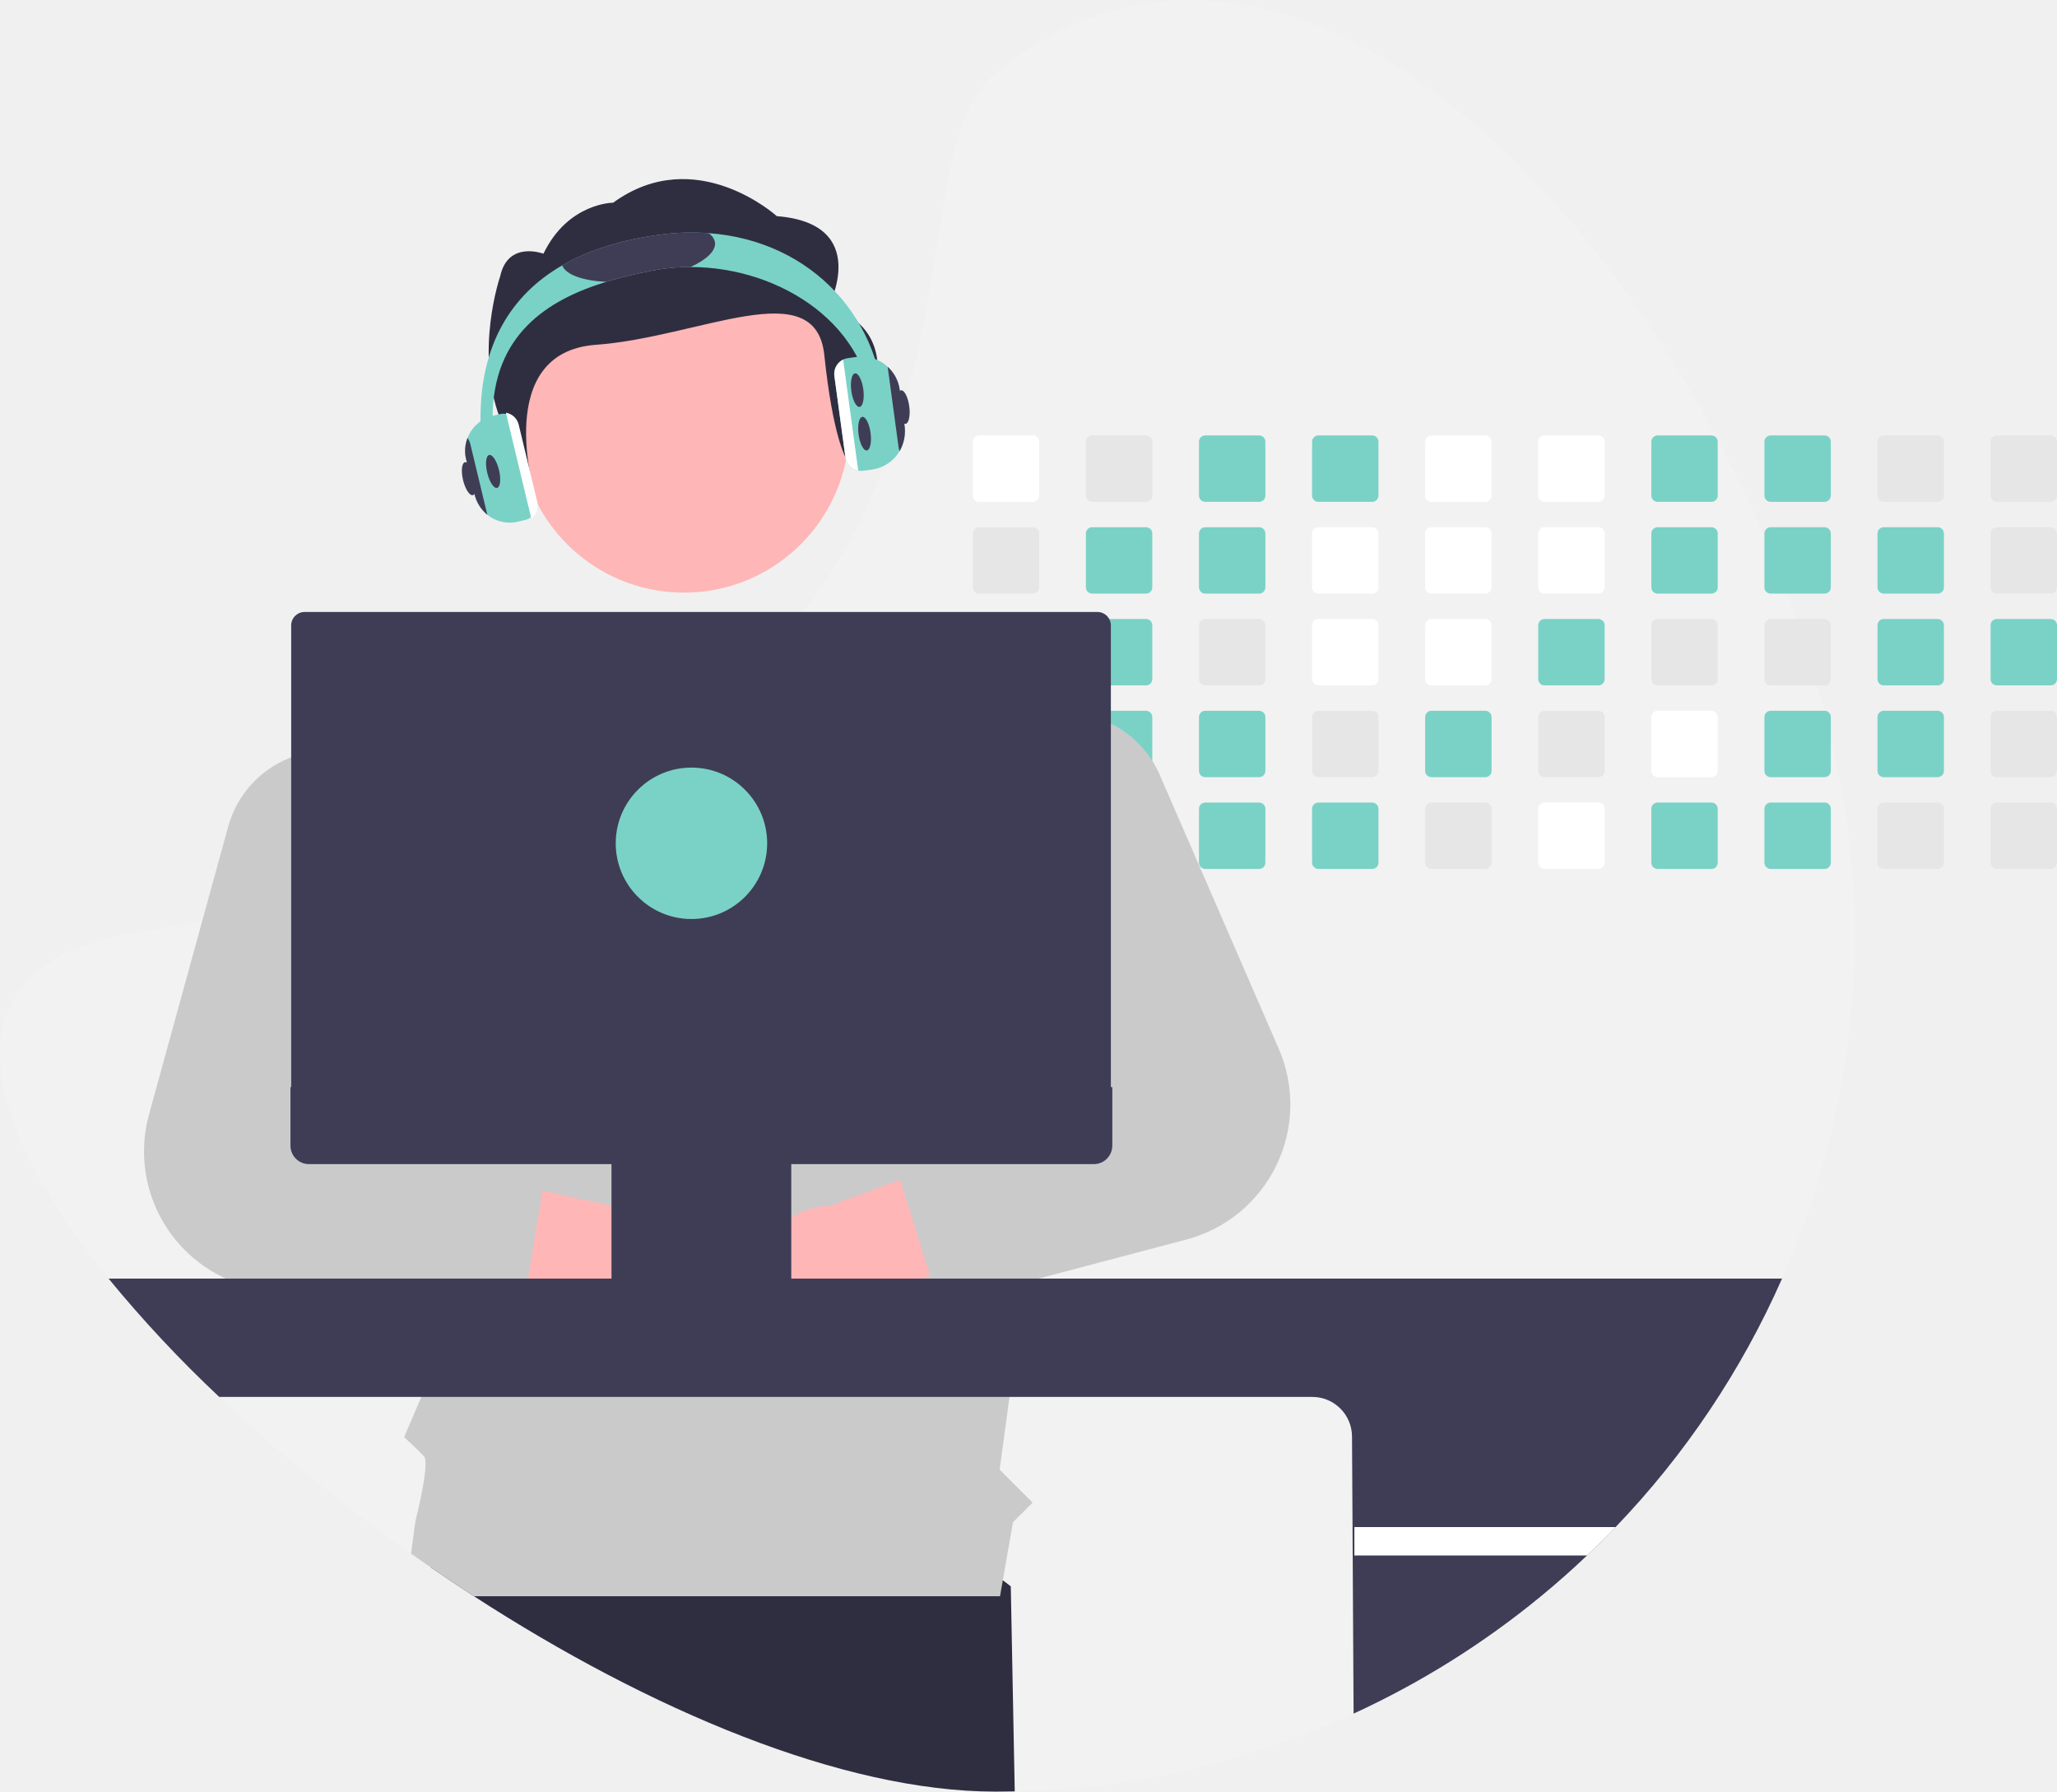
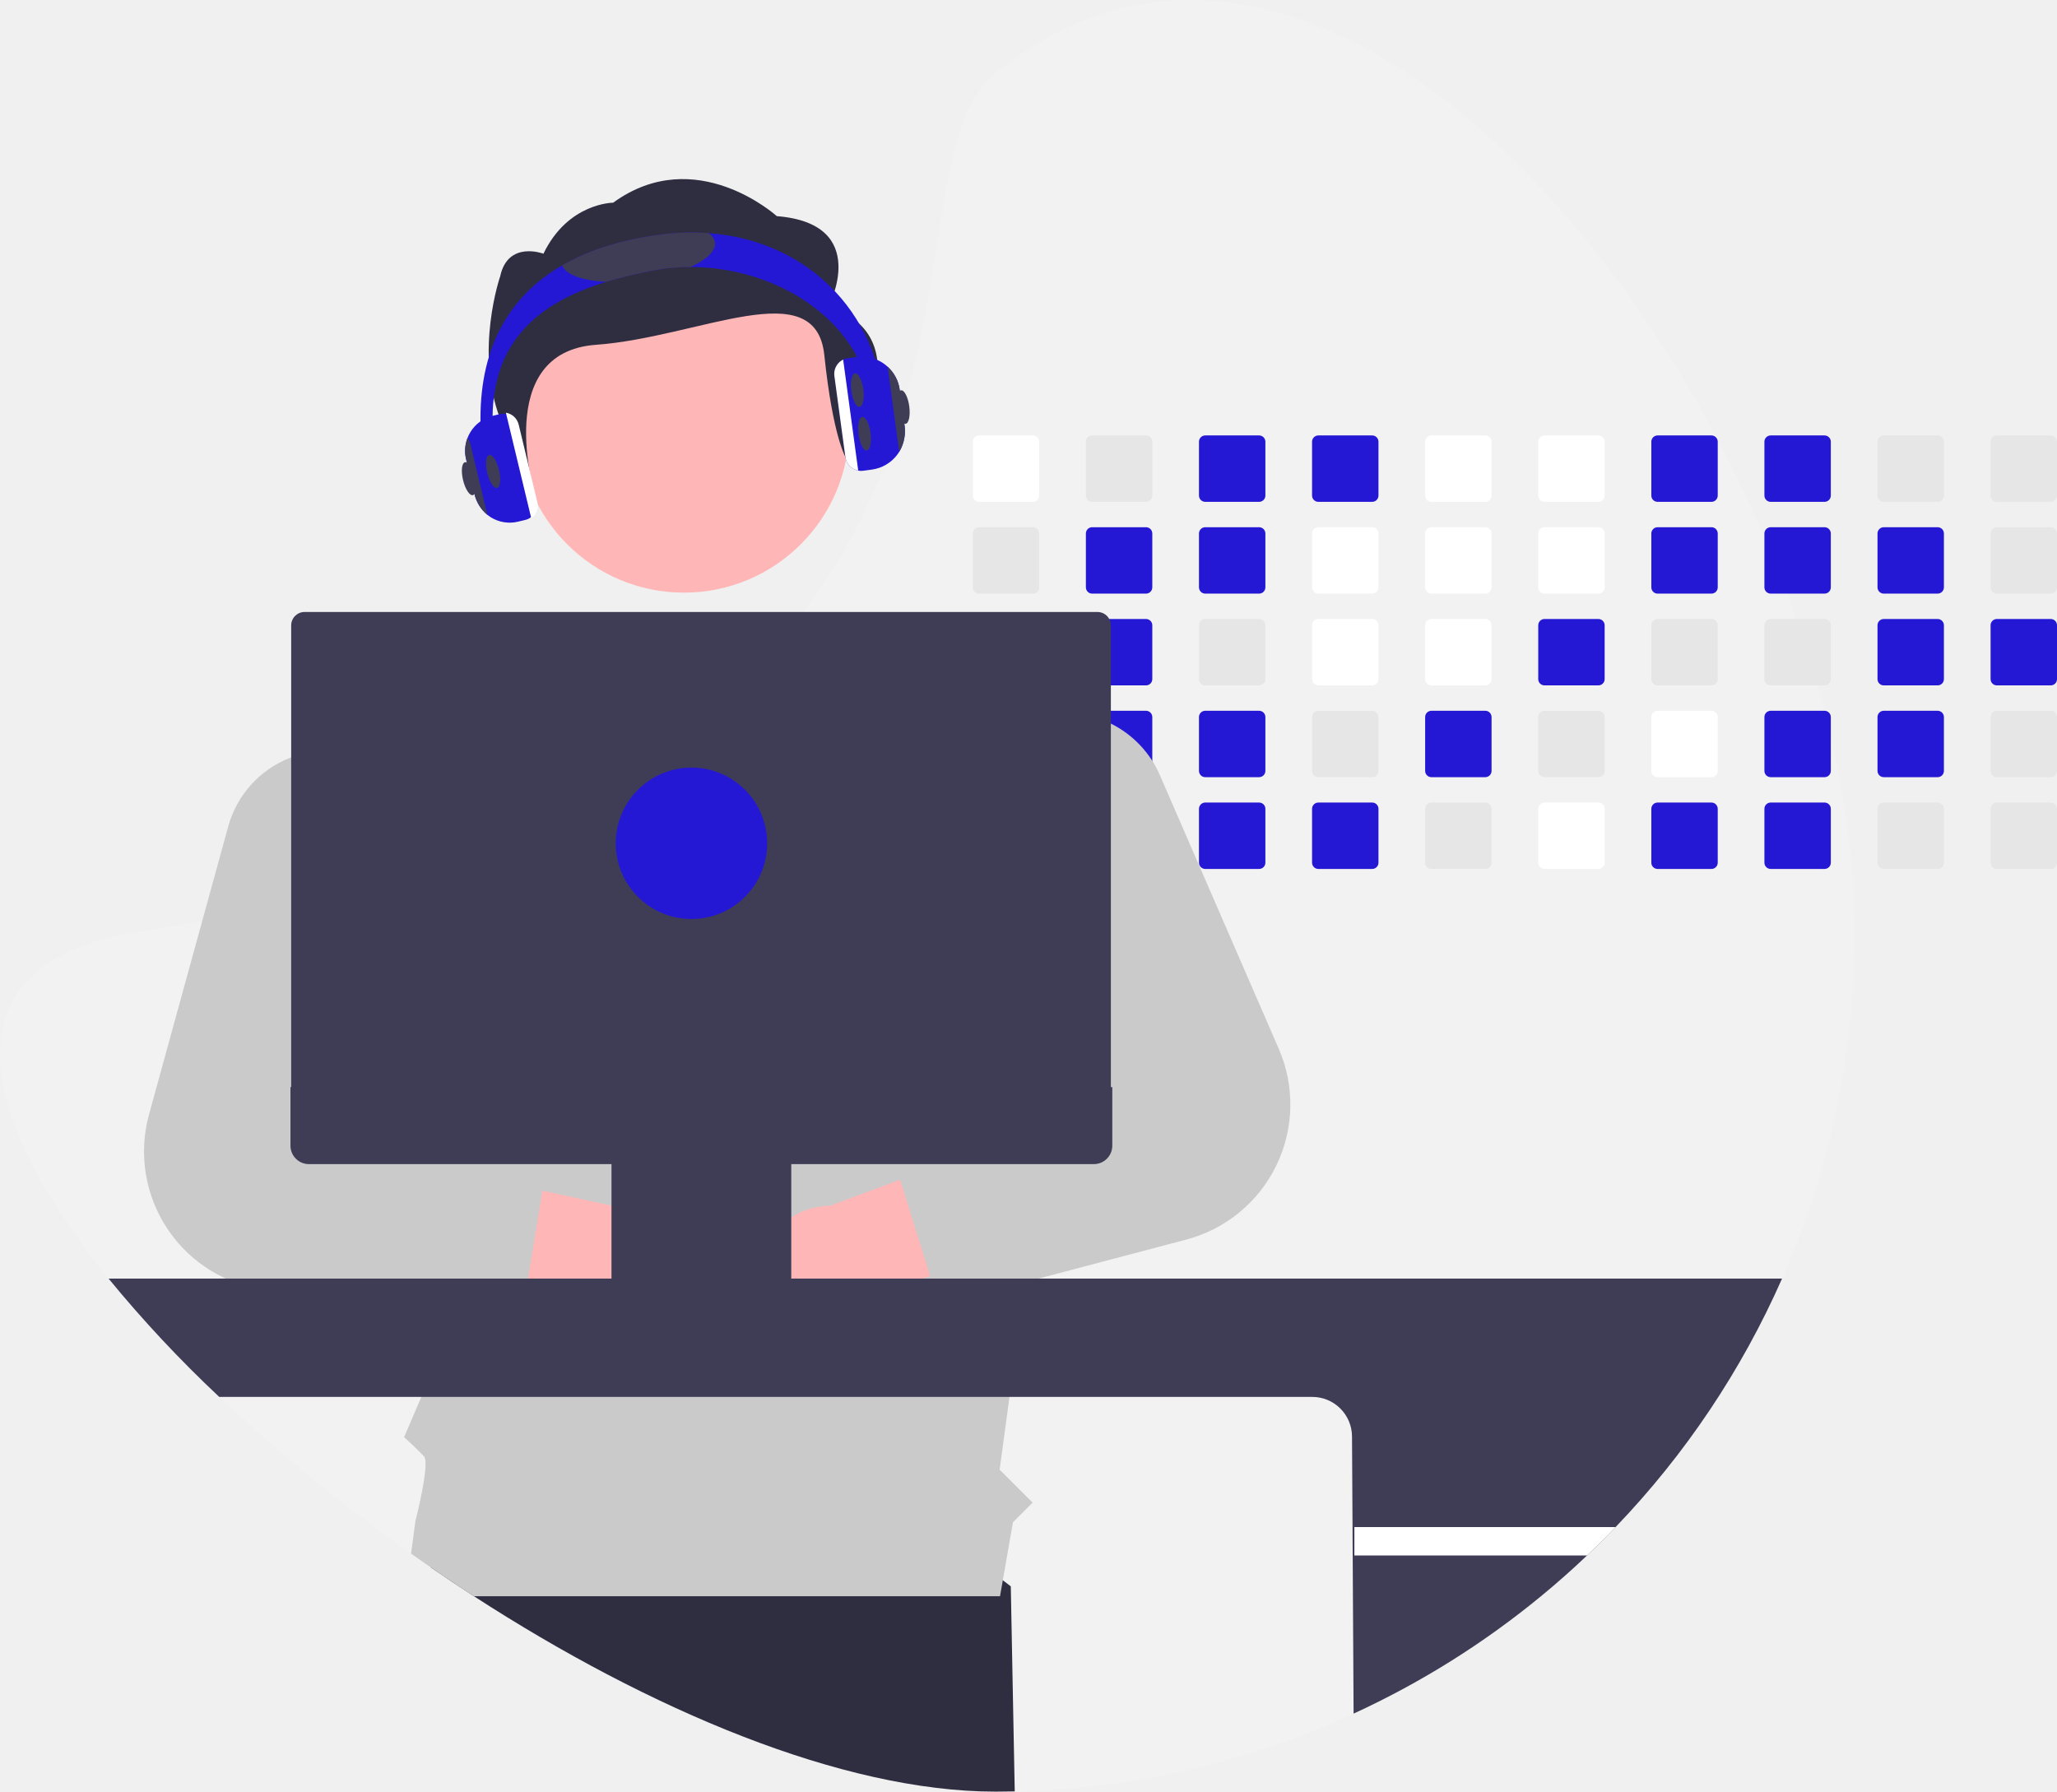
<svg xmlns="http://www.w3.org/2000/svg" data-name="Layer 1" width="850.538" height="740.83" viewBox="0 0 850.538 740.83">
  <path d="M941.609,465.125a354.21,354.21,0,0,1-98.85,245.9q-5.745,6.015-11.8,11.74-9.225,8.775-19.07,16.87a353.934,353.934,0,0,1-217.58,80.69q-3.975.09-7.98.09c-63.43,0-143.21-33.88-215.61-80.78q-8.985-5.82-17.81-11.91-4.125-2.82-8.21-5.72a730.43,730.43,0,0,1-79.32-64.8,514.116,514.116,0,0,1-45.75-48.92c-55.63-68.62-67.9-130.45,11.41-143.16q14.085-2.25,27.34-4.81,19.2-3.69,36.75-7.97,23.64-5.745,44.42-12.46,6.99-2.25,13.66-4.59c65.74-23.09,109.74-53.2,139.69-85.87q7.62-8.295,14.05-16.79a236.055,236.055,0,0,0,17.83-27.12,254.898,254.898,0,0,0,18.41-41.05l.27-.78c23.83-68.74,16.58-132.5,42.87-153.84,112.38-91.23,252.29,38.69,317.96,191.9q4.965,11.58,9.34,23.3,1.965,5.235,3.79,10.49,4.8,13.695,8.71,27.46,1.5,5.25,2.86,10.49c.97,3.77,1.9,7.53,2.76,11.29C938.139,412.305,941.609,439.455,941.609,465.125Z" transform="translate(-174.731 -79.58524)" fill="#f2f2f2" />
  <path d="M594.309,820.325q-3.975.09-7.98.09c-63.43,0-143.21-33.88-215.61-80.78q-8.985-5.82-17.81-11.91l5.16-31.4,156.21-20.74,78.4,59.95Z" transform="translate(-174.731 -79.58524)" fill="#2f2e41" />
  <path d="M601.829,259.635h-22.26a2.601,2.601,0,0,0-2.6,2.6v22.27a2.593,2.593,0,0,0,2.6,2.59h22.26a2.599,2.599,0,0,0,2.6-2.59v-22.27A2.608,2.608,0,0,0,601.829,259.635Z" transform="translate(-174.731 -79.58524)" fill="#fff" />
  <path d="M601.829,297.585h-22.26a2.601,2.601,0,0,0-2.6,2.6v22.27a2.593,2.593,0,0,0,2.6,2.59h22.26a2.599,2.599,0,0,0,2.6-2.59v-22.27A2.608,2.608,0,0,0,601.829,297.585Z" transform="translate(-174.731 -79.58524)" fill="#e6e6e6" />
  <path d="M601.829,335.535h-22.26a2.601,2.601,0,0,0-2.6,2.6v22.26a2.595,2.595,0,0,0,2.6,2.6h22.26a2.601,2.601,0,0,0,2.6-2.6v-22.26A2.608,2.608,0,0,0,601.829,335.535Z" transform="translate(-174.731 -79.58524)" fill="#e6e6e6" />
  <path d="M604.389,375.625a2.617,2.617,0,0,0-2.56-2.14h-22.26a2.601,2.601,0,0,0-2.6,2.6v22.26a2.595,2.595,0,0,0,2.6,2.6h22.26a2.601,2.601,0,0,0,2.6-2.6v-22.26A2.313,2.313,0,0,0,604.389,375.625Z" transform="translate(-174.731 -79.58524)" fill="#e6e6e6" />
  <path d="M602.839,411.635a2.634,2.634,0,0,0-1.01-.2h-22.26a2.595,2.595,0,0,0-2.6,2.6v22.26a2.588,2.588,0,0,0,2.6,2.6h22.26a2.601,2.601,0,0,0,2.6-2.6v-22.26A2.616,2.616,0,0,0,602.839,411.635Z" transform="translate(-174.731 -79.58524)" fill="#e6e6e6" />
  <path d="M648.589,259.635h-22.26a2.601,2.601,0,0,0-2.6,2.6v22.27a2.593,2.593,0,0,0,2.6,2.59h22.26a2.599,2.599,0,0,0,2.6-2.59v-22.27A2.608,2.608,0,0,0,648.589,259.635Z" transform="translate(-174.731 -79.58524)" fill="#e6e6e6" />
-   <path d="M648.589,297.585h-22.26a2.601,2.601,0,0,0-2.6,2.6v22.27a2.593,2.593,0,0,0,2.6,2.59h22.26a2.599,2.599,0,0,0,2.6-2.59v-22.27A2.608,2.608,0,0,0,648.589,297.585Z" transform="translate(-174.731 -79.58524)" fill="#7ad2c6" />
-   <path d="M648.589,335.535h-22.26a2.601,2.601,0,0,0-2.6,2.6v22.26a2.595,2.595,0,0,0,2.6,2.6h22.26a2.601,2.601,0,0,0,2.6-2.6v-22.26A2.608,2.608,0,0,0,648.589,335.535Z" transform="translate(-174.731 -79.58524)" fill="#7ad2c6" />
-   <path d="M648.589,373.485h-22.26a2.593,2.593,0,0,0-2.46,1.78,2.478,2.478,0,0,0-.14.82v22.26a2.595,2.595,0,0,0,2.6,2.6h22.26a2.601,2.601,0,0,0,2.6-2.6v-22.26A2.608,2.608,0,0,0,648.589,373.485Z" transform="translate(-174.731 -79.58524)" fill="#7ad2c6" />
+   <path d="M648.589,297.585h-22.26a2.601,2.601,0,0,0-2.6,2.6v22.27a2.593,2.593,0,0,0,2.6,2.59h22.26a2.599,2.599,0,0,0,2.6-2.59v-22.27A2.608,2.608,0,0,0,648.589,297.585Z" transform="translate(-174.731 -79.58524)" fill="#2418d4" />
+   <path d="M648.589,335.535h-22.26a2.601,2.601,0,0,0-2.6,2.6v22.26a2.595,2.595,0,0,0,2.6,2.6h22.26a2.601,2.601,0,0,0,2.6-2.6v-22.26A2.608,2.608,0,0,0,648.589,335.535Z" transform="translate(-174.731 -79.58524)" fill="#2418d4" />
+   <path d="M648.589,373.485h-22.26a2.593,2.593,0,0,0-2.46,1.78,2.478,2.478,0,0,0-.14.82v22.26a2.595,2.595,0,0,0,2.6,2.6h22.26a2.601,2.601,0,0,0,2.6-2.6v-22.26A2.608,2.608,0,0,0,648.589,373.485Z" transform="translate(-174.731 -79.58524)" fill="#2418d4" />
  <path d="M648.589,411.435h-22.26a2.595,2.595,0,0,0-2.6,2.6v22.26a2.595,2.595,0,0,0,2.6,2.6h22.26a2.601,2.601,0,0,0,2.6-2.6v-22.26A2.601,2.601,0,0,0,648.589,411.435Z" transform="translate(-174.731 -79.58524)" fill="#e6e6e6" />
-   <path d="M695.349,259.635h-22.26a2.601,2.601,0,0,0-2.6,2.6v22.27a2.593,2.593,0,0,0,2.6,2.59h22.26a2.599,2.599,0,0,0,2.6-2.59v-22.27A2.608,2.608,0,0,0,695.349,259.635Z" transform="translate(-174.731 -79.58524)" fill="#7ad2c6" />
-   <path d="M695.349,297.585h-22.26a2.601,2.601,0,0,0-2.6,2.6v22.27a2.593,2.593,0,0,0,2.6,2.59h22.26a2.599,2.599,0,0,0,2.6-2.59v-22.27A2.608,2.608,0,0,0,695.349,297.585Z" transform="translate(-174.731 -79.58524)" fill="#7ad2c6" />
+   <path d="M695.349,259.635h-22.26a2.601,2.601,0,0,0-2.6,2.6v22.27a2.593,2.593,0,0,0,2.6,2.59h22.26a2.599,2.599,0,0,0,2.6-2.59v-22.27A2.608,2.608,0,0,0,695.349,259.635Z" transform="translate(-174.731 -79.58524)" fill="#2418d4" />
+   <path d="M695.349,297.585h-22.26a2.601,2.601,0,0,0-2.6,2.6v22.27a2.593,2.593,0,0,0,2.6,2.59h22.26a2.599,2.599,0,0,0,2.6-2.59v-22.27A2.608,2.608,0,0,0,695.349,297.585Z" transform="translate(-174.731 -79.58524)" fill="#2418d4" />
  <path d="M695.349,335.535h-22.26a2.601,2.601,0,0,0-2.6,2.6v22.26a2.595,2.595,0,0,0,2.6,2.6h22.26a2.601,2.601,0,0,0,2.6-2.6v-22.26A2.608,2.608,0,0,0,695.349,335.535Z" transform="translate(-174.731 -79.58524)" fill="#e6e6e6" />
-   <path d="M695.349,373.485h-22.26a2.601,2.601,0,0,0-2.6,2.6v22.26a2.595,2.595,0,0,0,2.6,2.6h22.26a2.601,2.601,0,0,0,2.6-2.6v-22.26A2.608,2.608,0,0,0,695.349,373.485Z" transform="translate(-174.731 -79.58524)" fill="#7ad2c6" />
-   <path d="M695.349,411.435h-22.26a2.595,2.595,0,0,0-2.6,2.6v22.26a2.595,2.595,0,0,0,2.6,2.6h22.26a2.601,2.601,0,0,0,2.6-2.6v-22.26A2.601,2.601,0,0,0,695.349,411.435Z" transform="translate(-174.731 -79.58524)" fill="#7ad2c6" />
-   <path d="M742.109,259.635h-22.26a2.601,2.601,0,0,0-2.6,2.6v22.27a2.593,2.593,0,0,0,2.6,2.59h22.26a2.599,2.599,0,0,0,2.6-2.59v-22.27A2.608,2.608,0,0,0,742.109,259.635Z" transform="translate(-174.731 -79.58524)" fill="#7ad2c6" />
+   <path d="M695.349,373.485h-22.26a2.601,2.601,0,0,0-2.6,2.6v22.26a2.595,2.595,0,0,0,2.6,2.6h22.26a2.601,2.601,0,0,0,2.6-2.6v-22.26A2.608,2.608,0,0,0,695.349,373.485Z" transform="translate(-174.731 -79.58524)" fill="#2418d4" />
+   <path d="M695.349,411.435h-22.26a2.595,2.595,0,0,0-2.6,2.6v22.26a2.595,2.595,0,0,0,2.6,2.6h22.26a2.601,2.601,0,0,0,2.6-2.6v-22.26A2.601,2.601,0,0,0,695.349,411.435Z" transform="translate(-174.731 -79.58524)" fill="#2418d4" />
+   <path d="M742.109,259.635h-22.26a2.601,2.601,0,0,0-2.6,2.6v22.27a2.593,2.593,0,0,0,2.6,2.59h22.26a2.599,2.599,0,0,0,2.6-2.59v-22.27A2.608,2.608,0,0,0,742.109,259.635Z" transform="translate(-174.731 -79.58524)" fill="#2418d4" />
  <path d="M742.109,297.585h-22.26a2.601,2.601,0,0,0-2.6,2.6v22.27a2.593,2.593,0,0,0,2.6,2.59h22.26a2.599,2.599,0,0,0,2.6-2.59v-22.27A2.608,2.608,0,0,0,742.109,297.585Z" transform="translate(-174.731 -79.58524)" fill="#fff" />
  <path d="M742.109,335.535h-22.26a2.601,2.601,0,0,0-2.6,2.6v22.26a2.595,2.595,0,0,0,2.6,2.6h22.26a2.601,2.601,0,0,0,2.6-2.6v-22.26A2.608,2.608,0,0,0,742.109,335.535Z" transform="translate(-174.731 -79.58524)" fill="#fff" />
  <path d="M742.109,373.485h-22.26a2.601,2.601,0,0,0-2.6,2.6v22.26a2.595,2.595,0,0,0,2.6,2.6h22.26a2.601,2.601,0,0,0,2.6-2.6v-22.26A2.608,2.608,0,0,0,742.109,373.485Z" transform="translate(-174.731 -79.58524)" fill="#e6e6e6" />
-   <path d="M742.109,411.435h-22.26a2.595,2.595,0,0,0-2.6,2.6v22.26a2.595,2.595,0,0,0,2.6,2.6h22.26a2.601,2.601,0,0,0,2.6-2.6v-22.26A2.601,2.601,0,0,0,742.109,411.435Z" transform="translate(-174.731 -79.58524)" fill="#7ad2c6" />
+   <path d="M742.109,411.435h-22.26a2.595,2.595,0,0,0-2.6,2.6v22.26a2.595,2.595,0,0,0,2.6,2.6h22.26a2.601,2.601,0,0,0,2.6-2.6v-22.26A2.601,2.601,0,0,0,742.109,411.435Z" transform="translate(-174.731 -79.58524)" fill="#2418d4" />
  <path d="M788.869,259.635h-22.27a2.599,2.599,0,0,0-2.59,2.6v22.27a2.591,2.591,0,0,0,2.59,2.59h22.27a2.599,2.599,0,0,0,2.6-2.59v-22.27A2.608,2.608,0,0,0,788.869,259.635Z" transform="translate(-174.731 -79.58524)" fill="#fff" />
  <path d="M788.869,297.585h-22.27a2.599,2.599,0,0,0-2.59,2.6v22.27a2.59,2.59,0,0,0,2.59,2.59h22.27a2.599,2.599,0,0,0,2.6-2.59v-22.27A2.608,2.608,0,0,0,788.869,297.585Z" transform="translate(-174.731 -79.58524)" fill="#fff" />
  <path d="M788.869,335.535h-22.27a2.599,2.599,0,0,0-2.59,2.6v22.26a2.593,2.593,0,0,0,2.59,2.6h22.27a2.601,2.601,0,0,0,2.6-2.6v-22.26A2.608,2.608,0,0,0,788.869,335.535Z" transform="translate(-174.731 -79.58524)" fill="#fff" />
-   <path d="M788.869,373.485h-22.27a2.599,2.599,0,0,0-2.59,2.6v22.26a2.593,2.593,0,0,0,2.59,2.6h22.27a2.601,2.601,0,0,0,2.6-2.6v-22.26A2.608,2.608,0,0,0,788.869,373.485Z" transform="translate(-174.731 -79.58524)" fill="#7ad2c6" />
+   <path d="M788.869,373.485h-22.27a2.599,2.599,0,0,0-2.59,2.6v22.26a2.593,2.593,0,0,0,2.59,2.6h22.27a2.601,2.601,0,0,0,2.6-2.6v-22.26A2.608,2.608,0,0,0,788.869,373.485Z" transform="translate(-174.731 -79.58524)" fill="#2418d4" />
  <path d="M788.869,411.435h-22.27a2.593,2.593,0,0,0-2.59,2.6v22.26a2.593,2.593,0,0,0,2.59,2.6h22.27a2.601,2.601,0,0,0,2.6-2.6v-22.26A2.601,2.601,0,0,0,788.869,411.435Z" transform="translate(-174.731 -79.58524)" fill="#e6e6e6" />
  <path d="M835.629,259.635h-22.27a2.599,2.599,0,0,0-2.59,2.6v22.27a2.591,2.591,0,0,0,2.59,2.59h22.27a2.599,2.599,0,0,0,2.6-2.59v-22.27A2.608,2.608,0,0,0,835.629,259.635Z" transform="translate(-174.731 -79.58524)" fill="#fff" />
  <path d="M835.629,297.585h-22.27a2.599,2.599,0,0,0-2.59,2.6v22.27a2.59,2.59,0,0,0,2.59,2.59h22.27a2.599,2.599,0,0,0,2.6-2.59v-22.27A2.608,2.608,0,0,0,835.629,297.585Z" transform="translate(-174.731 -79.58524)" fill="#fff" />
-   <path d="M835.629,335.535h-22.27a2.599,2.599,0,0,0-2.59,2.6v22.26a2.593,2.593,0,0,0,2.59,2.6h22.27a2.601,2.601,0,0,0,2.6-2.6v-22.26A2.608,2.608,0,0,0,835.629,335.535Z" transform="translate(-174.731 -79.58524)" fill="#7ad2c6" />
+   <path d="M835.629,335.535h-22.27a2.599,2.599,0,0,0-2.59,2.6v22.26a2.593,2.593,0,0,0,2.59,2.6h22.27a2.601,2.601,0,0,0,2.6-2.6v-22.26A2.608,2.608,0,0,0,835.629,335.535Z" transform="translate(-174.731 -79.58524)" fill="#2418d4" />
  <path d="M835.629,373.485h-22.27a2.599,2.599,0,0,0-2.59,2.6v22.26a2.593,2.593,0,0,0,2.59,2.6h22.27a2.601,2.601,0,0,0,2.6-2.6v-22.26A2.608,2.608,0,0,0,835.629,373.485Z" transform="translate(-174.731 -79.58524)" fill="#e6e6e6" />
  <path d="M835.629,411.435h-22.27a2.593,2.593,0,0,0-2.59,2.6v22.26a2.593,2.593,0,0,0,2.59,2.6h22.27a2.601,2.601,0,0,0,2.6-2.6v-22.26A2.601,2.601,0,0,0,835.629,411.435Z" transform="translate(-174.731 -79.58524)" fill="#fff" />
-   <path d="M882.389,259.635h-22.27a2.599,2.599,0,0,0-2.59,2.6v22.27a2.591,2.591,0,0,0,2.59,2.59h22.27a2.599,2.599,0,0,0,2.6-2.59v-22.27A2.608,2.608,0,0,0,882.389,259.635Z" transform="translate(-174.731 -79.58524)" fill="#7ad2c6" />
-   <path d="M882.389,297.585h-22.27a2.599,2.599,0,0,0-2.59,2.6v22.27a2.59,2.59,0,0,0,2.59,2.59h22.27a2.599,2.599,0,0,0,2.6-2.59v-22.27A2.608,2.608,0,0,0,882.389,297.585Z" transform="translate(-174.731 -79.58524)" fill="#7ad2c6" />
+   <path d="M882.389,259.635h-22.27a2.599,2.599,0,0,0-2.59,2.6v22.27a2.591,2.591,0,0,0,2.59,2.59h22.27a2.599,2.599,0,0,0,2.6-2.59v-22.27A2.608,2.608,0,0,0,882.389,259.635Z" transform="translate(-174.731 -79.58524)" fill="#2418d4" />
+   <path d="M882.389,297.585h-22.27a2.599,2.599,0,0,0-2.59,2.6v22.27a2.59,2.59,0,0,0,2.59,2.59h22.27a2.599,2.599,0,0,0,2.6-2.59v-22.27A2.608,2.608,0,0,0,882.389,297.585Z" transform="translate(-174.731 -79.58524)" fill="#2418d4" />
  <path d="M882.389,335.535h-22.27a2.599,2.599,0,0,0-2.59,2.6v22.26a2.593,2.593,0,0,0,2.59,2.6h22.27a2.601,2.601,0,0,0,2.6-2.6v-22.26A2.608,2.608,0,0,0,882.389,335.535Z" transform="translate(-174.731 -79.58524)" fill="#e6e6e6" />
  <path d="M882.389,373.485h-22.27a2.599,2.599,0,0,0-2.59,2.6v22.26a2.593,2.593,0,0,0,2.59,2.6h22.27a2.601,2.601,0,0,0,2.6-2.6v-22.26A2.608,2.608,0,0,0,882.389,373.485Z" transform="translate(-174.731 -79.58524)" fill="#fff" />
-   <path d="M882.389,411.435h-22.27a2.593,2.593,0,0,0-2.59,2.6v22.26a2.593,2.593,0,0,0,2.59,2.6h22.27a2.601,2.601,0,0,0,2.6-2.6v-22.26A2.601,2.601,0,0,0,882.389,411.435Z" transform="translate(-174.731 -79.58524)" fill="#7ad2c6" />
-   <path d="M929.149,259.635h-22.27a2.599,2.599,0,0,0-2.59,2.6v22.27a2.591,2.591,0,0,0,2.59,2.59h22.27a2.599,2.599,0,0,0,2.6-2.59v-22.27A2.608,2.608,0,0,0,929.149,259.635Z" transform="translate(-174.731 -79.58524)" fill="#7ad2c6" />
-   <path d="M929.149,297.585h-22.27a2.599,2.599,0,0,0-2.59,2.6v22.27a2.59,2.59,0,0,0,2.59,2.59h22.27a2.599,2.599,0,0,0,2.6-2.59v-22.27A2.608,2.608,0,0,0,929.149,297.585Z" transform="translate(-174.731 -79.58524)" fill="#7ad2c6" />
+   <path d="M882.389,411.435h-22.27a2.593,2.593,0,0,0-2.59,2.6v22.26a2.593,2.593,0,0,0,2.59,2.6h22.27a2.601,2.601,0,0,0,2.6-2.6v-22.26A2.601,2.601,0,0,0,882.389,411.435Z" transform="translate(-174.731 -79.58524)" fill="#2418d4" />
+   <path d="M929.149,259.635h-22.27a2.599,2.599,0,0,0-2.59,2.6v22.27a2.591,2.591,0,0,0,2.59,2.59h22.27a2.599,2.599,0,0,0,2.6-2.59v-22.27A2.608,2.608,0,0,0,929.149,259.635Z" transform="translate(-174.731 -79.58524)" fill="#2418d4" />
+   <path d="M929.149,297.585h-22.27a2.599,2.599,0,0,0-2.59,2.6v22.27a2.59,2.59,0,0,0,2.59,2.59h22.27a2.599,2.599,0,0,0,2.6-2.59v-22.27A2.608,2.608,0,0,0,929.149,297.585Z" transform="translate(-174.731 -79.58524)" fill="#2418d4" />
  <path d="M929.149,335.535h-22.27a2.599,2.599,0,0,0-2.59,2.6v22.26a2.593,2.593,0,0,0,2.59,2.6h22.27a2.601,2.601,0,0,0,2.6-2.6v-22.26A2.608,2.608,0,0,0,929.149,335.535Z" transform="translate(-174.731 -79.58524)" fill="#e6e6e6" />
-   <path d="M929.149,373.485h-22.27a2.599,2.599,0,0,0-2.59,2.6v22.26a2.593,2.593,0,0,0,2.59,2.6h22.27a2.601,2.601,0,0,0,2.6-2.6v-22.26A2.608,2.608,0,0,0,929.149,373.485Z" transform="translate(-174.731 -79.58524)" fill="#7ad2c6" />
-   <path d="M929.149,411.435h-22.27a2.593,2.593,0,0,0-2.59,2.6v22.26a2.593,2.593,0,0,0,2.59,2.6h22.27a2.601,2.601,0,0,0,2.6-2.6v-22.26A2.601,2.601,0,0,0,929.149,411.435Z" transform="translate(-174.731 -79.58524)" fill="#7ad2c6" />
+   <path d="M929.149,373.485h-22.27a2.599,2.599,0,0,0-2.59,2.6v22.26a2.593,2.593,0,0,0,2.59,2.6h22.27a2.601,2.601,0,0,0,2.6-2.6v-22.26A2.608,2.608,0,0,0,929.149,373.485Z" transform="translate(-174.731 -79.58524)" fill="#2418d4" />
+   <path d="M929.149,411.435h-22.27a2.593,2.593,0,0,0-2.59,2.6v22.26a2.593,2.593,0,0,0,2.59,2.6h22.27a2.601,2.601,0,0,0,2.6-2.6v-22.26A2.601,2.601,0,0,0,929.149,411.435Z" transform="translate(-174.731 -79.58524)" fill="#2418d4" />
  <path d="M975.909,259.635h-22.27a2.599,2.599,0,0,0-2.59,2.6v22.27a2.591,2.591,0,0,0,2.59,2.59h22.27a2.599,2.599,0,0,0,2.6-2.59v-22.27A2.608,2.608,0,0,0,975.909,259.635Z" transform="translate(-174.731 -79.58524)" fill="#e6e6e6" />
-   <path d="M975.909,297.585h-22.27a2.599,2.599,0,0,0-2.59,2.6v22.27a2.59,2.59,0,0,0,2.59,2.59h22.27a2.599,2.599,0,0,0,2.6-2.59v-22.27A2.608,2.608,0,0,0,975.909,297.585Z" transform="translate(-174.731 -79.58524)" fill="#7ad2c6" />
-   <path d="M975.909,335.535h-22.27a2.599,2.599,0,0,0-2.59,2.6v22.26a2.593,2.593,0,0,0,2.59,2.6h22.27a2.601,2.601,0,0,0,2.6-2.6v-22.26A2.608,2.608,0,0,0,975.909,335.535Z" transform="translate(-174.731 -79.58524)" fill="#7ad2c6" />
-   <path d="M975.909,373.485h-22.27a2.599,2.599,0,0,0-2.59,2.6v22.26a2.593,2.593,0,0,0,2.59,2.6h22.27a2.601,2.601,0,0,0,2.6-2.6v-22.26A2.608,2.608,0,0,0,975.909,373.485Z" transform="translate(-174.731 -79.58524)" fill="#7ad2c6" />
+   <path d="M975.909,297.585h-22.27a2.599,2.599,0,0,0-2.59,2.6v22.27a2.59,2.59,0,0,0,2.59,2.59h22.27a2.599,2.599,0,0,0,2.6-2.59v-22.27A2.608,2.608,0,0,0,975.909,297.585Z" transform="translate(-174.731 -79.58524)" fill="#2418d4" />
+   <path d="M975.909,335.535h-22.27a2.599,2.599,0,0,0-2.59,2.6v22.26a2.593,2.593,0,0,0,2.59,2.6h22.27a2.601,2.601,0,0,0,2.6-2.6v-22.26A2.608,2.608,0,0,0,975.909,335.535Z" transform="translate(-174.731 -79.58524)" fill="#2418d4" />
+   <path d="M975.909,373.485h-22.27a2.599,2.599,0,0,0-2.59,2.6v22.26a2.593,2.593,0,0,0,2.59,2.6h22.27a2.601,2.601,0,0,0,2.6-2.6v-22.26A2.608,2.608,0,0,0,975.909,373.485Z" transform="translate(-174.731 -79.58524)" fill="#2418d4" />
  <path d="M975.909,411.435h-22.27a2.593,2.593,0,0,0-2.59,2.6v22.26a2.593,2.593,0,0,0,2.59,2.6h22.27a2.601,2.601,0,0,0,2.6-2.6v-22.26A2.601,2.601,0,0,0,975.909,411.435Z" transform="translate(-174.731 -79.58524)" fill="#e6e6e6" />
  <path d="M1022.669,259.635h-22.27a2.599,2.599,0,0,0-2.59,2.6v22.27a2.591,2.591,0,0,0,2.59,2.59h22.27a2.599,2.599,0,0,0,2.6-2.59v-22.27A2.608,2.608,0,0,0,1022.669,259.635Z" transform="translate(-174.731 -79.58524)" fill="#e6e6e6" />
  <path d="M1022.669,297.585h-22.27a2.599,2.599,0,0,0-2.59,2.6v22.27a2.591,2.591,0,0,0,2.59,2.59h22.27a2.599,2.599,0,0,0,2.6-2.59v-22.27A2.608,2.608,0,0,0,1022.669,297.585Z" transform="translate(-174.731 -79.58524)" fill="#e6e6e6" />
-   <path d="M1022.669,335.535h-22.27a2.599,2.599,0,0,0-2.59,2.6v22.26a2.593,2.593,0,0,0,2.59,2.6h22.27a2.601,2.601,0,0,0,2.6-2.6v-22.26A2.608,2.608,0,0,0,1022.669,335.535Z" transform="translate(-174.731 -79.58524)" fill="#7ad2c6" />
+   <path d="M1022.669,335.535h-22.27a2.599,2.599,0,0,0-2.59,2.6v22.26a2.593,2.593,0,0,0,2.59,2.6h22.27a2.601,2.601,0,0,0,2.6-2.6v-22.26A2.608,2.608,0,0,0,1022.669,335.535Z" transform="translate(-174.731 -79.58524)" fill="#2418d4" />
  <path d="M1022.669,373.485h-22.27a2.599,2.599,0,0,0-2.59,2.6v22.26a2.593,2.593,0,0,0,2.59,2.6h22.27a2.601,2.601,0,0,0,2.6-2.6v-22.26A2.608,2.608,0,0,0,1022.669,373.485Z" transform="translate(-174.731 -79.58524)" fill="#e6e6e6" />
  <path d="M1022.669,411.435h-22.27a2.593,2.593,0,0,0-2.59,2.6v22.26a2.593,2.593,0,0,0,2.59,2.6h22.27a2.601,2.601,0,0,0,2.6-2.6v-22.26A2.601,2.601,0,0,0,1022.669,411.435Z" transform="translate(-174.731 -79.58524)" fill="#e6e6e6" />
  <polygon points="336.095 660.051 335.475 660.051 336.005 659.981 336.095 660.051" fill="#2f2e41" />
  <circle id="b6132315-04e2-4cdb-a713-107c9cd58b0b" data-name="ab6171fa-7d69-4734-b81c-8dff60f9761b" cx="282.814" cy="176.733" r="68.322" fill="#ffb6b6" />
-   <path id="f4304bdd-ba2d-4fff-b404-410205410c5d-355" data-name="bf427902-b9bf-4946-b5d7-5c1c7e04535e" d="M517.377,206.226s17.869-34.161-21.444-37.266c0,0-33.515-30.402-67.676-5.558,0,0-18.633,0-28.823,21.086,0,0-14.655-5.558-17.876,9.317,0,0-10.723,31.055,0,59.005,10.723,27.95,14.285,31.055,14.285,31.055s-17.621-58.598,25.27-61.704,90.887-29.909,94.461,4.251,8.953,42.578,8.953,42.578S558.479,220.201,517.377,206.226Z" transform="translate(-174.731 -79.58524)" fill="#2f2e41" />
+   <path id="f4304bdd-ba2d-4fff-b404-410205410c5d-818" data-name="bf427902-b9bf-4946-b5d7-5c1c7e04535e" d="M517.377,206.226s17.869-34.161-21.444-37.266c0,0-33.515-30.402-67.676-5.558,0,0-18.633,0-28.823,21.086,0,0-14.655-5.558-17.876,9.317,0,0-10.723,31.055,0,59.005,10.723,27.95,14.285,31.055,14.285,31.055s-17.621-58.598,25.27-61.704,90.887-29.909,94.461,4.251,8.953,42.578,8.953,42.578S558.479,220.201,517.377,206.226Z" transform="translate(-174.731 -79.58524)" fill="#2f2e41" />
  <path d="M634.279,424.695l-.22,1.16-2.47,13.04-17.07,90.2-1.01,5.31-2.12,11.23-2.9,15.32-6.43,33.95-1.84,9.73-.69,3.65-.24,1.28-1.91,10.07-.58,3.04-4.66,34.53-4.07,30.09,13.62,13.62-8.12,8.12-5.33,30.53.01.07H370.719q-13.2-8.55-26.02-17.63l1.79-13.4s6.16-23.93,3.57-26.79c-2.58-2.86-8.24-7.97-8.24-7.97l7.13-16.64.99-2.31-1.66-34.43-.04-.83-.55-11.35-.07-1.46-.11-2.19-2.11-43.68-.04-.72-.64-13.24-.6-12.59-.26-5.31-2.57-53.13-1.74-36.08-1.52-31.41,6.11-2.07,65.35-22.21,27.07-35.19,56.34.42,27.58.21,46.02,42.68,10.47,5,.08.04,7.51,3.59,19.04,9.09,20.13,9.62,10.33,4.93Z" transform="translate(-174.731 -79.58524)" fill="#cacaca" />
  <path d="M443.84,637.136a30.286,30.286,0,0,1-40.664-22.43L296.617,599.588l37.043-41.902,95.511,20.78a30.45,30.45,0,0,1,14.669,58.67Z" transform="translate(-174.731 -79.58524)" fill="#ffb6b6" />
  <path d="M396.329,560.955a13.522,13.522,0,0,0-7.89-4.87l-43.72-9.09-4.49-.93a18.933,18.933,0,0,1-12.53-9.07,19.161,19.161,0,0,1-2.45-7.9,18.895,18.895,0,0,1,.89-7.48l15.15-45.65,9.83-29.62a41.792,41.792,0,0,0,2.09-11.05,43.349,43.349,0,0,0-9.07-28.89,42.693,42.693,0,0,0-49.01-13.64c-.25.09-.51.19-.76.29a42.583,42.583,0,0,0-25.31,28.41l-10.68,38.85-22.03,80.09a57.766,57.766,0,0,0,48.96,72.68l62.97,7.38,29.14,3.42a13.497,13.497,0,0,0,14.84-10.73,4.895,4.895,0,0,0,.11-.55l.7-4.32,5.93-36.38.06-.37A13.475,13.475,0,0,0,396.329,560.955Z" transform="translate(-174.731 -79.58524)" fill="#cacaca" />
  <path d="M511.714,638.302a30.286,30.286,0,0,0,37.094-27.94l103.362-29.994L609.588,544.109l-91.626,34.041a30.45,30.45,0,0,0-6.249,60.152Z" transform="translate(-174.731 -79.58524)" fill="#ffb6b6" />
  <path d="M703.489,513.275,654.329,400.135a42.819,42.819,0,0,0-20.27-21.35,43.356,43.356,0,0,0-8.78-3.2c-.47-.12-.94-.23-1.41-.32a42.132,42.132,0,0,0-19.48.36,42.814,42.814,0,0,0-27.34,21.73,1.004,1.004,0,0,0-.08.14,43.1,43.1,0,0,0-.37,38.85l.61,1.22,34.74,69.77a18.9,18.9,0,0,1-10.5,26.19l-2.44.88-43.88,15.85a13.497,13.497,0,0,0-8.33,16.79l.11.35,12.3,39.36c.06.18.12.36.19.54a7.054,7.054,0,0,0,.4.99,13.482,13.482,0,0,0,15.81,7.53l23.68-6.25,4.83-1.28,61.15-16.15a57.76,57.76,0,0,0,38.22-78.86Z" transform="translate(-174.731 -79.58524)" fill="#cacaca" />
  <path d="M219.629,608.285a514.116,514.116,0,0,0,45.75,48.92h451.97a16.446,16.446,0,0,1,16.42,16.43l.65,114.53a355.43,355.43,0,0,0,77.47-48.53q9.84-8.085,19.07-16.87,6.045-5.73,11.8-11.74a355.629,355.629,0,0,0,68.82-102.74Z" transform="translate(-174.731 -79.58524)" fill="#3f3d56" />
  <path d="M842.759,711.025q-5.745,6.015-11.8,11.74H734.749v-11.74Z" transform="translate(-174.731 -79.58524)" fill="#fff" />
  <path d="M633.379,335.535a5.538,5.538,0,0,0-4.87-2.9H300.669a5.555,5.555,0,0,0-5.54,5.55v196.22H634.059V338.185A5.385,5.385,0,0,0,633.379,335.535Z" transform="translate(-174.731 -79.58524)" fill="#3f3d56" />
  <path d="M294.832,529.092V553.306a7.644,7.644,0,0,0,7.644,7.644H427.573v47.787h-1.662a.993.993,0,0,0-.993.993v3.324a.993.993,0,0,0,.993.993h77.658a.993.993,0,0,0,.993-.993v-3.324a.993.993,0,0,0-.993-.993h-1.662V560.95H627.004a7.644,7.644,0,0,0,7.644-7.644V529.092Z" transform="translate(-174.731 -79.58524)" fill="#3f3d56" />
-   <circle cx="285.903" cy="348.704" r="31.306" fill="#7ad2c6" />
-   <path d="M540.399,252.585h-5c0-37.8-37.41-62.57-75.15-62.59a82.382,82.382,0,0,0-16.35,1.59c-6.06,1.21-12.35,2.66-18.53,4.55-24.37,7.47-46.97,21.91-46.97,56.45a78.591,78.591,0,0,0,2.54,19.88l-4.84,1.26a83.876,83.876,0,0,1-2.7-21.14c0-30.18,12.39-50.91,33.79-63.27,11.25-6.5,24.98-10.69,40.71-12.73a97.131,97.131,0,0,1,19.75-.6C511.049,179.105,540.399,212.385,540.399,252.585Z" transform="translate(-174.731 -79.58524)" fill="#7ad2c6" />
-   <path d="M548.729,255.355l-1.97-14.56a15.71,15.71,0,0,0-5-9.56,15.816,15.816,0,0,0-13.25-4l-3.13.43a6.524,6.524,0,0,0-4.35,2.53,6.548,6.548,0,0,0-1.29,4.87l4.55,33.54a6.577,6.577,0,0,0,5.3,5.57,6.154,6.154,0,0,0,1.22.12,6.499,6.499,0,0,0,.88-.06l3.5-.47a15.791,15.791,0,0,0,10.74-6.43c.27-.38.53-.77.77-1.17A16.748,16.748,0,0,0,548.729,255.355Z" transform="translate(-174.731 -79.58524)" fill="#7ad2c6" />
+   <circle cx="285.903" cy="348.704" r="31.306" fill="#2418d4" />
+   <path d="M540.399,252.585h-5c0-37.8-37.41-62.57-75.15-62.59a82.382,82.382,0,0,0-16.35,1.59c-6.06,1.21-12.35,2.66-18.53,4.55-24.37,7.47-46.97,21.91-46.97,56.45a78.591,78.591,0,0,0,2.54,19.88l-4.84,1.26a83.876,83.876,0,0,1-2.7-21.14c0-30.18,12.39-50.91,33.79-63.27,11.25-6.5,24.98-10.69,40.71-12.73a97.131,97.131,0,0,1,19.75-.6C511.049,179.105,540.399,212.385,540.399,252.585Z" transform="translate(-174.731 -79.58524)" fill="#2418d4" />
+   <path d="M548.729,255.355l-1.97-14.56a15.71,15.71,0,0,0-5-9.56,15.816,15.816,0,0,0-13.25-4l-3.13.43a6.524,6.524,0,0,0-4.35,2.53,6.548,6.548,0,0,0-1.29,4.87l4.55,33.54a6.577,6.577,0,0,0,5.3,5.57,6.154,6.154,0,0,0,1.22.12,6.499,6.499,0,0,0,.88-.06l3.5-.47a15.791,15.791,0,0,0,10.74-6.43c.27-.38.53-.77.77-1.17A16.748,16.748,0,0,0,548.729,255.355Z" transform="translate(-174.731 -79.58524)" fill="#2418d4" />
  <path d="M523.359,228.275a6.432,6.432,0,0,0-2.33,1.92,6.548,6.548,0,0,0-1.29,4.87l4.55,33.54a6.577,6.577,0,0,0,5.3,5.57Z" transform="translate(-174.731 -79.58524)" fill="#fff" />
  <path d="M548.729,255.355l-1.97-14.56a15.71,15.71,0,0,0-5-9.56l4.53,33.37a6.176,6.176,0,0,0,.41,1.56A16.748,16.748,0,0,0,548.729,255.355Z" transform="translate(-174.731 -79.58524)" fill="#3f3d56" />
  <ellipse cx="532.218" cy="258.909" rx="2.5" ry="7" transform="translate(-204.7047 -5.69071) rotate(-7.72549)" fill="#3f3d56" />
  <ellipse cx="529.218" cy="240.909" rx="2.5" ry="7" transform="translate(-202.3122 -6.25736) rotate(-7.72549)" fill="#3f3d56" />
  <ellipse cx="548.218" cy="247.909" rx="2.5" ry="7" transform="translate(-203.0808 -3.63971) rotate(-7.72549)" fill="#3f3d56" />
  <path d="M460.249,189.995a82.382,82.382,0,0,0-16.35,1.59c-6.06,1.21-12.35,2.66-18.53,4.55-9.65-.47-16.75-2.97-18.18-6.82,11.25-6.5,24.98-10.69,40.71-12.73a97.131,97.131,0,0,1,19.75-.6,5.727,5.727,0,0,1,2.72,3.82C470.839,183.285,466.869,186.985,460.249,189.995Z" transform="translate(-174.731 -79.58524)" fill="#3f3d56" />
-   <path d="M396.409,287.285l-7.7-32.01a6.024,6.024,0,0,0-4.88-4.55,6.733,6.733,0,0,0-1-.08,6.026,6.026,0,0,0-1.4.17l-2.98.72a14.904,14.904,0,0,0-10.99,17.96l3.45,14.36a15.845,15.845,0,0,0,5.34,8.62,14.045,14.045,0,0,0,1.36.97,14.809,14.809,0,0,0,11.37,1.84l2.97-.72a5.84,5.84,0,0,0,2.17-1.01A5.993,5.993,0,0,0,396.409,287.285Z" transform="translate(-174.731 -79.58524)" fill="#7ad2c6" />
+   <path d="M396.409,287.285l-7.7-32.01a6.024,6.024,0,0,0-4.88-4.55,6.733,6.733,0,0,0-1-.08,6.026,6.026,0,0,0-1.4.17l-2.98.72a14.904,14.904,0,0,0-10.99,17.96l3.45,14.36a15.845,15.845,0,0,0,5.34,8.62,14.045,14.045,0,0,0,1.36.97,14.809,14.809,0,0,0,11.37,1.84l2.97-.72a5.84,5.84,0,0,0,2.17-1.01A5.993,5.993,0,0,0,396.409,287.285Z" transform="translate(-174.731 -79.58524)" fill="#2418d4" />
  <ellipse cx="378.629" cy="274.523" rx="2.5" ry="7" transform="translate(-228.4506 16.61926) rotate(-13.53051)" fill="#3f3d56" />
  <ellipse cx="368.629" cy="277.523" rx="2.5" ry="7" transform="translate(-229.4301 14.36289) rotate(-13.53051)" fill="#3f3d56" />
  <path d="M396.899,287.165l-7.7-32.01a6.532,6.532,0,0,0-5.29-4.92l10.51,43.72A6.511,6.511,0,0,0,396.899,287.165Z" transform="translate(-174.731 -79.58524)" fill="#fff" />
  <path d="M369.199,263.155a6.476,6.476,0,0,0-1.17-2.45,14.725,14.725,0,0,0-.57,8.79l3.45,14.36a15.845,15.845,0,0,0,5.34,8.62Z" transform="translate(-174.731 -79.58524)" fill="#3f3d56" />
</svg>
